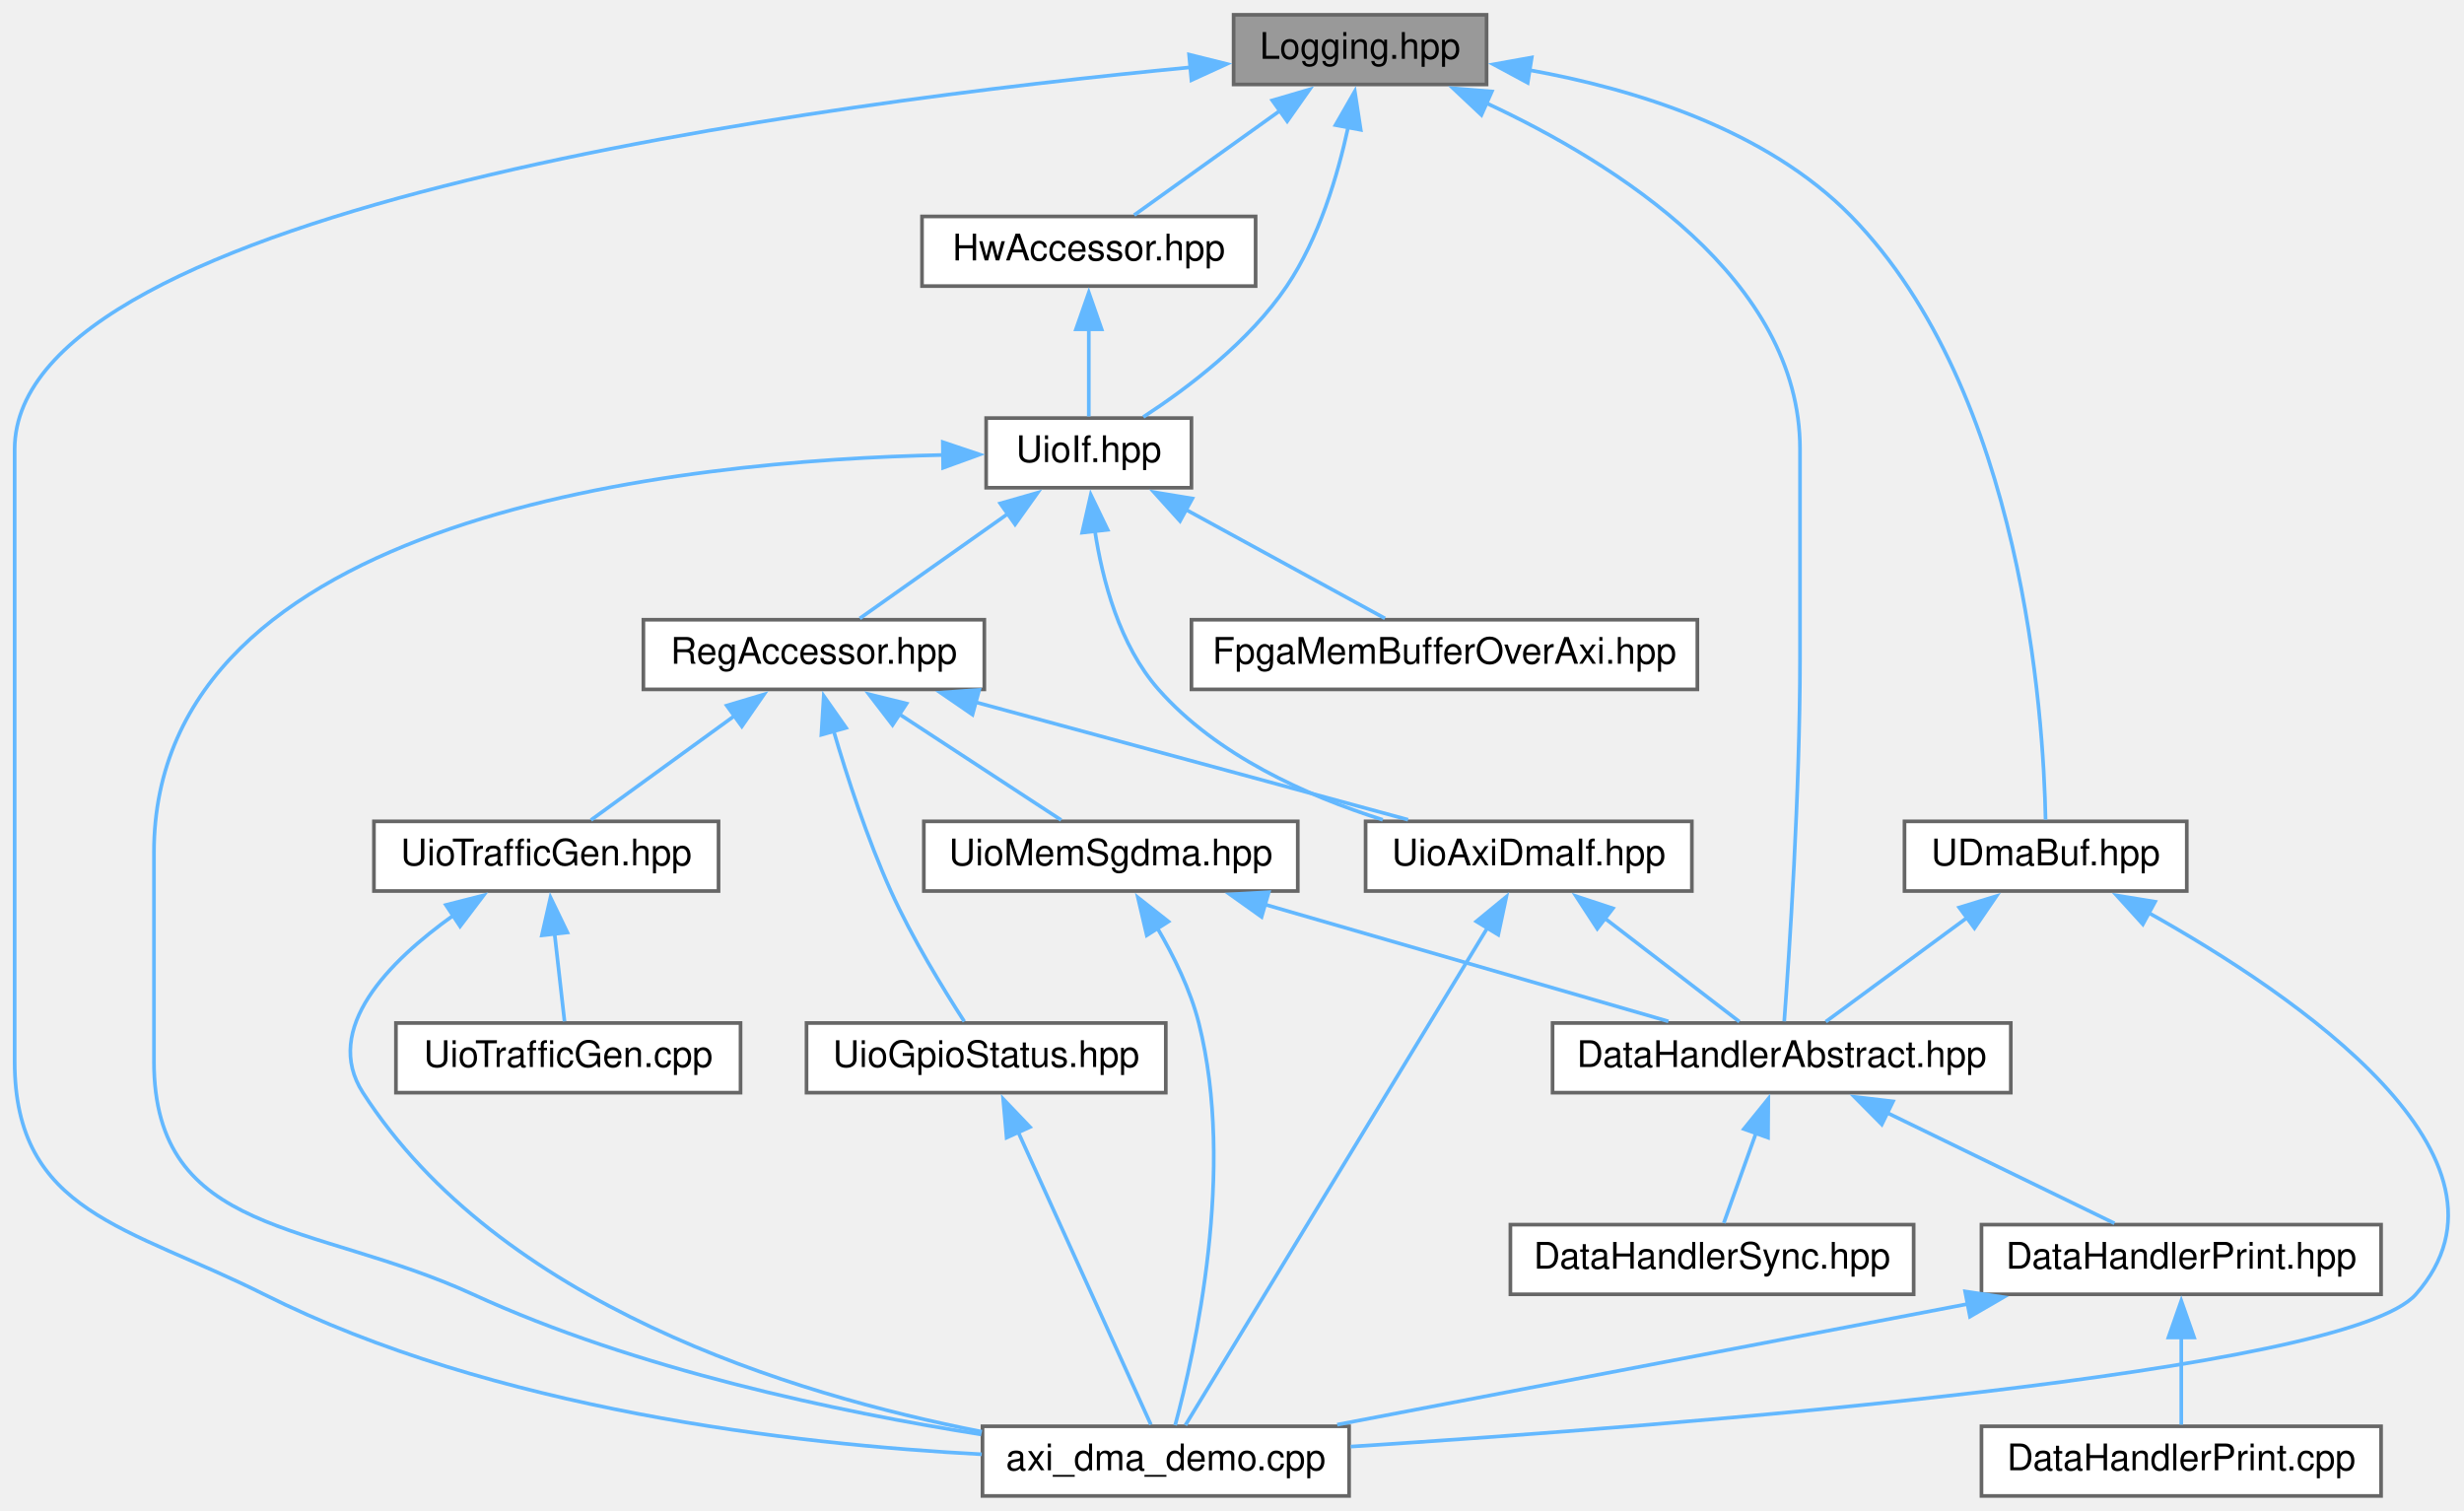
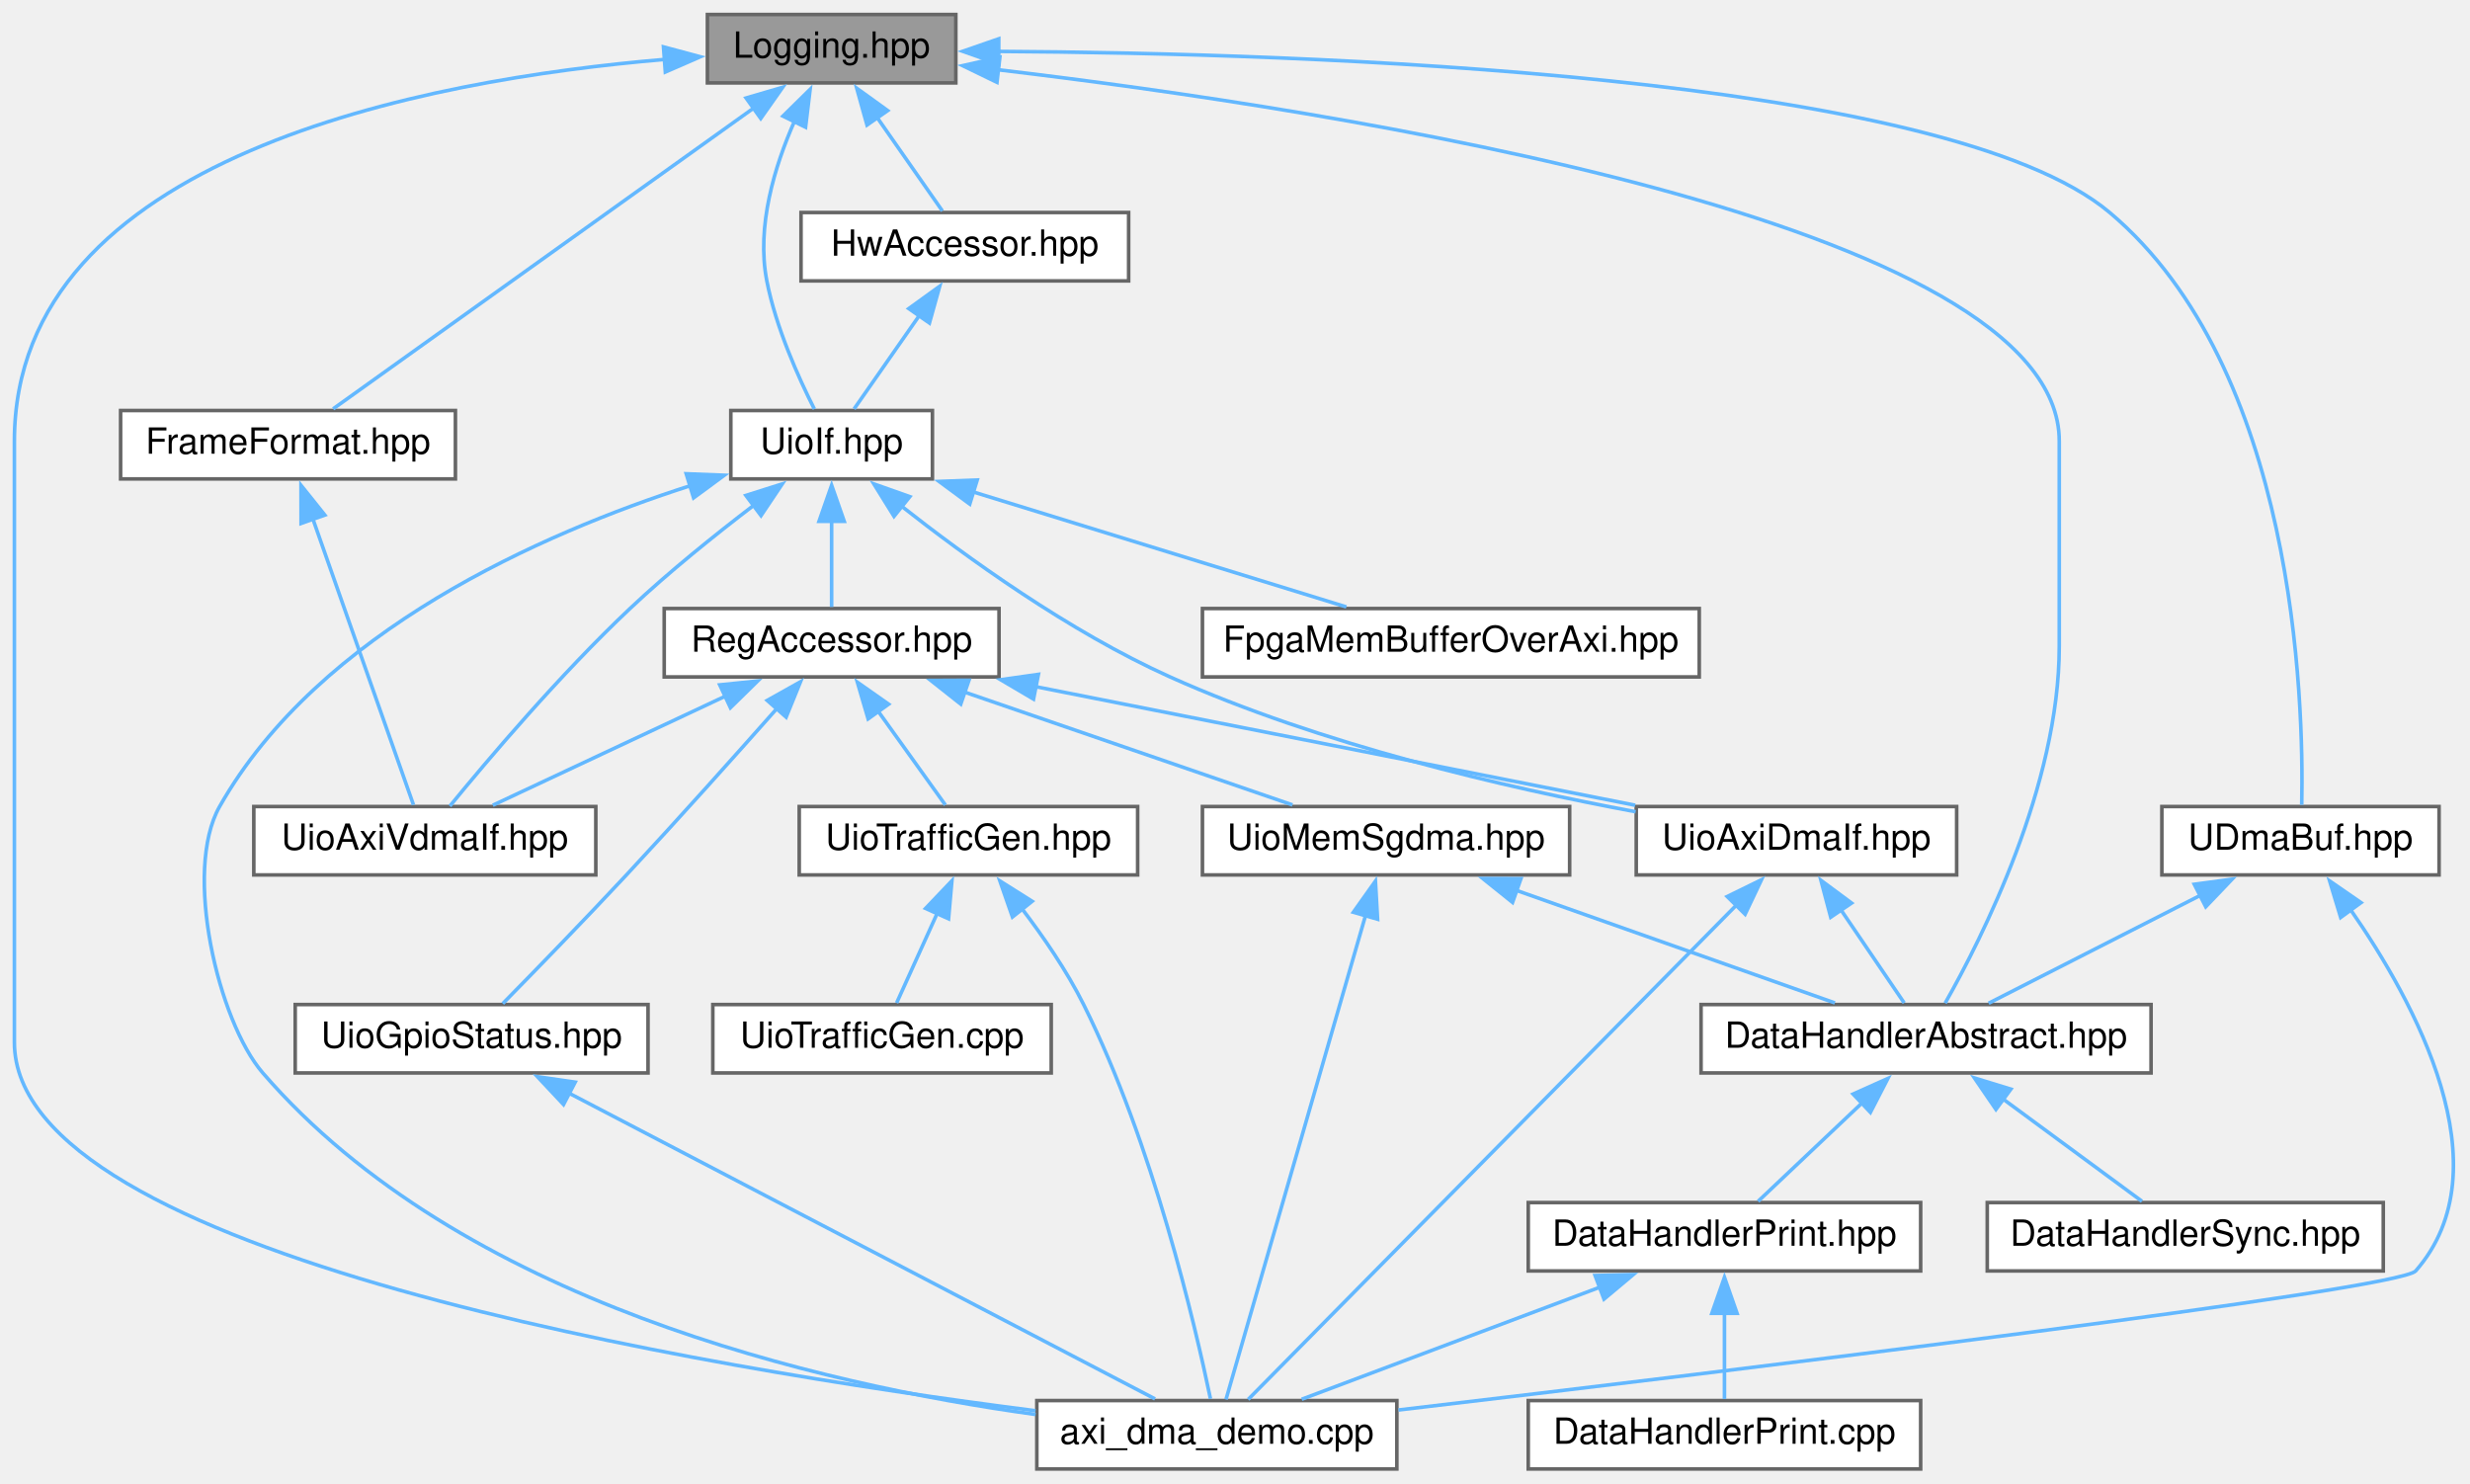
- <svg xmlns="http://www.w3.org/2000/svg" xmlns:xlink="http://www.w3.org/1999/xlink" width="672pt" height="412pt" viewBox="0.00 0.00 672.12 412.00">
+ <svg xmlns="http://www.w3.org/2000/svg" xmlns:xlink="http://www.w3.org/1999/xlink" width="686pt" height="412pt" viewBox="0.00 0.00 686.09 412.00">
  <g id="graph0" class="graph" transform="scale(1 1) rotate(0) translate(4 408)">
    <g id="node1" class="node">
      <g id="a_node1">
        <a xlink:title=" ">
-           <polygon fill="#999999" stroke="#666666" points="401.5,-404 332.5,-404 332.5,-385 401.5,-385 401.5,-404" />
-           <text text-anchor="middle" x="367" y="-392" font-family="Helvetica,sans-Serif" font-size="10.00">Logging.hpp</text>
+           <polygon fill="#999999" stroke="#666666" points="261.5,-404 192.5,-404 192.5,-385 261.5,-385 261.5,-404" />
+           <text text-anchor="middle" x="227" y="-392" font-family="Helvetica,sans-Serif" font-size="10.00">Logging.hpp</text>
        </a>
      </g>
    </g>
    <g id="node2" class="node">
      <g id="a_node2">
        <a xlink:href="_data_handler_abstract_8hpp.html" target="_top" xlink:title=" ">
-           <polygon fill="white" stroke="#666666" points="544.5,-129 419.5,-129 419.5,-110 544.5,-110 544.5,-129" />
-           <text text-anchor="middle" x="482" y="-117" font-family="Helvetica,sans-Serif" font-size="10.00">DataHandlerAbstract.hpp</text>
+           <polygon fill="white" stroke="#666666" points="593.5,-129 468.5,-129 468.5,-110 593.5,-110 593.5,-129" />
+           <text text-anchor="middle" x="531" y="-117" font-family="Helvetica,sans-Serif" font-size="10.00">DataHandlerAbstract.hpp</text>
        </a>
      </g>
    </g>
    <g id="edge1" class="edge">
-       <path fill="none" stroke="#63b8ff" d="M401.46,-379.91C436.91,-363.39 487,-331.86 487,-285.5 487,-285.5 487,-285.5 487,-228.5 487,-191.71 484.07,-147.95 482.7,-129.45" />
-       <polygon fill="#63b8ff" stroke="#63b8ff" points="400.1,-376.68 392.38,-383.94 402.94,-383.08 400.1,-376.68" />
+       <path fill="none" stroke="#63b8ff" d="M273.23,-388.65C366.41,-377.6 568,-346.62 568,-285.5 568,-285.5 568,-285.5 568,-228.5 568,-189.85 546.53,-147.42 536.3,-129.39" />
+       <polygon fill="#63b8ff" stroke="#63b8ff" points="272.93,-385.16 263.39,-389.79 273.73,-392.12 272.93,-385.16" />
    </g>
    <g id="node5" class="node">
      <g id="a_node5">
        <a xlink:href="axi__dma__demo_8cpp.html" target="_top" xlink:title=" ">
-           <polygon fill="white" stroke="#666666" points="364,-19 264,-19 264,0 364,0 364,-19" />
-           <text text-anchor="middle" x="314" y="-7" font-family="Helvetica,sans-Serif" font-size="10.00">axi_dma_demo.cpp</text>
-         </a>
-       </g>
-     </g>
-     <g id="edge27" class="edge">
-       <path fill="none" stroke="#63b8ff" d="M320.75,-389.67C222.11,-380.23 0,-351.64 0,-285.5 0,-285.5 0,-285.5 0,-118.5 0,-77.15 31.04,-73.55 68,-55 130.65,-23.56 212.16,-14.08 263.8,-11.36" />
-       <polygon fill="#63b8ff" stroke="#63b8ff" points="320.35,-393.15 330.64,-390.59 321,-386.18 320.35,-393.15" />
+           <polygon fill="white" stroke="#666666" points="384,-19 284,-19 284,0 384,0 384,-19" />
+           <text text-anchor="middle" x="334" y="-7" font-family="Helvetica,sans-Serif" font-size="10.00">axi_dma_demo.cpp</text>
+         </a>
+       </g>
+     </g>
+     <g id="edge31" class="edge">
+       <path fill="none" stroke="#63b8ff" d="M180.62,-391.52C114.23,-385.91 0,-364.75 0,-285.5 0,-285.5 0,-285.5 0,-118.5 0,-59.61 190.33,-28.09 283.64,-16.17" />
+       <polygon fill="#63b8ff" stroke="#63b8ff" points="180.29,-395 190.52,-392.26 180.81,-388.02 180.29,-395" />
    </g>
    <g id="node7" class="node">
      <g id="a_node7">
+         <a xlink:href="_frame_format_8hpp.html" target="_top" xlink:title=" ">
+           <polygon fill="white" stroke="#666666" points="122.5,-294 29.5,-294 29.5,-275 122.5,-275 122.5,-294" />
+           <text text-anchor="middle" x="76" y="-282" font-family="Helvetica,sans-Serif" font-size="10.00">FrameFormat.hpp</text>
+         </a>
+       </g>
+     </g>
+     <g id="edge6" class="edge">
+       <path fill="none" stroke="#63b8ff" d="M205.67,-378.24C173.69,-355.37 114.34,-312.92 88.53,-294.46" />
+       <polygon fill="#63b8ff" stroke="#63b8ff" points="203.24,-380.81 213.41,-383.78 207.31,-375.12 203.24,-380.81" />
+     </g>
+     <g id="node9" class="node">
+       <g id="a_node9">
        <a xlink:href="_hw_accessor_8hpp.html" target="_top" xlink:title=" ">
-           <polygon fill="white" stroke="#666666" points="338.5,-349 247.5,-349 247.5,-330 338.5,-330 338.5,-349" />
-           <text text-anchor="middle" x="293" y="-337" font-family="Helvetica,sans-Serif" font-size="10.00">HwAccessor.hpp</text>
-         </a>
-       </g>
-     </g>
-     <g id="edge6" class="edge">
-       <path fill="none" stroke="#63b8ff" d="M345.24,-377.92C332.25,-368.61 316.22,-357.13 305.37,-349.36" />
-       <polygon fill="#63b8ff" stroke="#63b8ff" points="343.05,-380.65 353.22,-383.63 347.12,-374.96 343.05,-380.65" />
-     </g>
-     <g id="node8" class="node">
-       <g id="a_node8">
+           <polygon fill="white" stroke="#666666" points="309.5,-349 218.5,-349 218.5,-330 309.5,-330 309.5,-349" />
+           <text text-anchor="middle" x="264" y="-337" font-family="Helvetica,sans-Serif" font-size="10.00">HwAccessor.hpp</text>
+         </a>
+       </g>
+     </g>
+     <g id="edge8" class="edge">
+       <path fill="none" stroke="#63b8ff" d="M239.66,-375.36C245.77,-366.62 252.82,-356.51 257.76,-349.44" />
+       <polygon fill="#63b8ff" stroke="#63b8ff" points="236.83,-373.3 233.98,-383.51 242.57,-377.31 236.83,-373.3" />
+     </g>
+     <g id="node10" class="node">
+       <g id="a_node10">
        <a xlink:href="_uio_if_8hpp.html" target="_top" xlink:title=" ">
-           <polygon fill="white" stroke="#666666" points="321,-294 265,-294 265,-275 321,-275 321,-294" />
-           <text text-anchor="middle" x="293" y="-282" font-family="Helvetica,sans-Serif" font-size="10.00">UioIf.hpp</text>
-         </a>
-       </g>
-     </g>
-     <g id="edge26" class="edge">
-       <path fill="none" stroke="#63b8ff" d="M363.76,-373.43C360.91,-360.24 355.82,-343.07 347,-330 336.81,-314.89 320.02,-302.21 307.87,-294.3" />
-       <polygon fill="#63b8ff" stroke="#63b8ff" points="360.29,-373.92 365.56,-383.11 367.17,-372.63 360.29,-373.92" />
-     </g>
-     <g id="node16" class="node">
-       <g id="a_node16">
+           <polygon fill="white" stroke="#666666" points="255,-294 199,-294 199,-275 255,-275 255,-294" />
+           <text text-anchor="middle" x="227" y="-282" font-family="Helvetica,sans-Serif" font-size="10.00">UioIf.hpp</text>
+         </a>
+       </g>
+     </g>
+     <g id="edge30" class="edge">
+       <path fill="none" stroke="#63b8ff" d="M216.73,-374.46C211.19,-361.95 206.05,-345.16 209,-330 211.52,-317.08 217.78,-303.15 222.21,-294.39" />
+       <polygon fill="#63b8ff" stroke="#63b8ff" points="213.48,-375.78 221.03,-383.21 219.76,-372.69 213.48,-375.78" />
+     </g>
+     <g id="node18" class="node">
+       <g id="a_node18">
        <a xlink:href="_u_dma_buf_8hpp.html" target="_top" xlink:title=" ">
-           <polygon fill="white" stroke="#666666" points="592.5,-184 515.5,-184 515.5,-165 592.5,-165 592.5,-184" />
-           <text text-anchor="middle" x="554" y="-172" font-family="Helvetica,sans-Serif" font-size="10.00">UDmaBuf.hpp</text>
-         </a>
-       </g>
-     </g>
-     <g id="edge23" class="edge">
-       <path fill="none" stroke="#63b8ff" d="M412.97,-388.95C441.85,-383.77 477.87,-372.69 501,-349 547.86,-300.99 553.43,-212.76 553.98,-184.48" />
-       <polygon fill="#63b8ff" stroke="#63b8ff" points="412.72,-385.45 403.39,-390.48 413.82,-392.36 412.72,-385.45" />
+           <polygon fill="white" stroke="#666666" points="673.5,-184 596.5,-184 596.5,-165 673.5,-165 673.5,-184" />
+           <text text-anchor="middle" x="635" y="-172" font-family="Helvetica,sans-Serif" font-size="10.00">UDmaBuf.hpp</text>
+         </a>
+       </g>
+     </g>
+     <g id="edge27" class="edge">
+       <path fill="none" stroke="#63b8ff" d="M273.32,-393.75C358.67,-393.25 536.27,-387.48 582,-349 633.57,-305.6 635.96,-213.52 635.35,-184.47" />
+       <polygon fill="#63b8ff" stroke="#63b8ff" points="273.41,-390.25 263.42,-393.78 273.43,-397.25 273.41,-390.25" />
    </g>
    <g id="node3" class="node">
      <g id="a_node3">
        <a xlink:href="_data_handler_print_8hpp.html" target="_top" xlink:title=" ">
-           <polygon fill="white" stroke="#666666" points="645.5,-74 536.5,-74 536.5,-55 645.5,-55 645.5,-74" />
-           <text text-anchor="middle" x="591" y="-62" font-family="Helvetica,sans-Serif" font-size="10.00">DataHandlerPrint.hpp</text>
+           <polygon fill="white" stroke="#666666" points="529.5,-74 420.5,-74 420.5,-55 529.5,-55 529.5,-74" />
+           <text text-anchor="middle" x="475" y="-62" font-family="Helvetica,sans-Serif" font-size="10.00">DataHandlerPrint.hpp</text>
        </a>
      </g>
    </g>
    <g id="edge2" class="edge">
-       <path fill="none" stroke="#63b8ff" d="M510.72,-104.53C530.38,-94.97 555.86,-82.59 572.78,-74.36" />
-       <polygon fill="#63b8ff" stroke="#63b8ff" points="509.31,-101.33 501.85,-108.85 512.38,-107.62 509.31,-101.33" />
+       <path fill="none" stroke="#63b8ff" d="M513.37,-101.81C503.76,-92.72 492.25,-81.82 484.36,-74.36" />
+       <polygon fill="#63b8ff" stroke="#63b8ff" points="510.73,-104.14 520.4,-108.47 515.54,-99.05 510.73,-104.14" />
    </g>
    <g id="node6" class="node">
      <g id="a_node6">
        <a xlink:href="_data_handler_sync_8hpp.html" target="_top" xlink:title=" ">
-           <polygon fill="white" stroke="#666666" points="518,-74 408,-74 408,-55 518,-55 518,-74" />
-           <text text-anchor="middle" x="463" y="-62" font-family="Helvetica,sans-Serif" font-size="10.00">DataHandlerSync.hpp</text>
+           <polygon fill="white" stroke="#666666" points="658,-74 548,-74 548,-55 658,-55 658,-74" />
+           <text text-anchor="middle" x="603" y="-62" font-family="Helvetica,sans-Serif" font-size="10.00">DataHandlerSync.hpp</text>
        </a>
      </g>
    </g>
    <g id="edge5" class="edge">
-       <path fill="none" stroke="#63b8ff" d="M474.98,-98.93C471.97,-90.53 468.6,-81.13 466.21,-74.44" />
-       <polygon fill="#63b8ff" stroke="#63b8ff" points="471.68,-100.09 478.35,-108.32 478.27,-97.73 471.68,-100.09" />
+       <path fill="none" stroke="#63b8ff" d="M552.17,-102.92C564.81,-93.61 580.41,-82.13 590.97,-74.36" />
+       <polygon fill="#63b8ff" stroke="#63b8ff" points="550.41,-99.87 544.43,-108.61 554.56,-105.5 550.41,-99.87" />
    </g>
    <g id="node4" class="node">
      <g id="a_node4">
        <a xlink:href="_data_handler_print_8cpp.html" target="_top" xlink:title=" ">
-           <polygon fill="white" stroke="#666666" points="645.5,-19 536.5,-19 536.5,0 645.5,0 645.5,-19" />
-           <text text-anchor="middle" x="591" y="-7" font-family="Helvetica,sans-Serif" font-size="10.00">DataHandlerPrint.cpp</text>
+           <polygon fill="white" stroke="#666666" points="529.5,-19 420.5,-19 420.5,0 529.5,0 529.5,-19" />
+           <text text-anchor="middle" x="475" y="-7" font-family="Helvetica,sans-Serif" font-size="10.00">DataHandlerPrint.cpp</text>
        </a>
      </g>
    </g>
    <g id="edge3" class="edge">
-       <path fill="none" stroke="#63b8ff" d="M591,-43.35C591,-35.1 591,-25.97 591,-19.44" />
-       <polygon fill="#63b8ff" stroke="#63b8ff" points="587.5,-43.23 591,-53.23 594.5,-43.23 587.5,-43.23" />
+       <path fill="none" stroke="#63b8ff" d="M475,-43.35C475,-35.1 475,-25.97 475,-19.44" />
+       <polygon fill="#63b8ff" stroke="#63b8ff" points="471.5,-43.23 475,-53.23 478.5,-43.23 471.5,-43.23" />
    </g>
    <g id="edge4" class="edge">
-       <path fill="none" stroke="#63b8ff" d="M532.81,-52.37C481.66,-42.58 408.17,-28.52 360.76,-19.45" />
-       <polygon fill="#63b8ff" stroke="#63b8ff" points="532.04,-55.78 542.52,-54.22 533.36,-48.91 532.04,-55.78" />
+       <path fill="none" stroke="#63b8ff" d="M440.64,-50.58C414.87,-40.9 380.27,-27.89 357.57,-19.36" />
+       <polygon fill="#63b8ff" stroke="#63b8ff" points="439.07,-53.73 449.66,-53.98 441.54,-47.18 439.07,-53.73" />
+     </g>
+     <g id="node8" class="node">
+       <g id="a_node8">
+         <a xlink:href="_uio_axi_vdma_if_8hpp.html" target="_top" xlink:title=" ">
+           <polygon fill="white" stroke="#666666" points="161.5,-184 66.5,-184 66.5,-165 161.5,-165 161.5,-184" />
+           <text text-anchor="middle" x="114" y="-172" font-family="Helvetica,sans-Serif" font-size="10.00">UioAxiVdmaIf.hpp</text>
+         </a>
+       </g>
    </g>
    <g id="edge7" class="edge">
-       <path fill="none" stroke="#63b8ff" d="M293,-318.35C293,-310.1 293,-300.97 293,-294.44" />
-       <polygon fill="#63b8ff" stroke="#63b8ff" points="289.5,-318.23 293,-328.23 296.5,-318.23 289.5,-318.23" />
-     </g>
-     <g id="edge22" class="edge">
-       <path fill="none" stroke="#63b8ff" d="M253.49,-283.94C181.88,-282.45 38,-267.95 38,-175.5 38,-175.5 38,-175.5 38,-118.5 38,-70.63 81.5,-74.99 125,-55 169.56,-34.51 224.53,-22.94 263.67,-16.77" />
-       <polygon fill="#63b8ff" stroke="#63b8ff" points="253.18,-287.44 263.22,-284.06 253.27,-280.44 253.18,-287.44" />
-     </g>
-     <g id="node9" class="node">
-       <g id="a_node9">
-         <a xlink:href="_fpga_mem_buffer_over_axi_8hpp.html" target="_top" xlink:title=" ">
-           <polygon fill="white" stroke="#666666" points="459,-239 321,-239 321,-220 459,-220 459,-239" />
-           <text text-anchor="middle" x="390" y="-227" font-family="Helvetica,sans-Serif" font-size="10.00">FpgaMemBufferOverAxi.hpp</text>
-         </a>
-       </g>
-     </g>
-     <g id="edge8" class="edge">
-       <path fill="none" stroke="#63b8ff" d="M319.54,-269C336.89,-259.52 359.01,-247.43 373.79,-239.36" />
-       <polygon fill="#63b8ff" stroke="#63b8ff" points="317.88,-265.92 310.78,-273.78 321.24,-272.06 317.88,-265.92" />
-     </g>
-     <g id="node10" class="node">
-       <g id="a_node10">
-         <a xlink:href="_reg_accessor_8hpp.html" target="_top" xlink:title=" ">
-           <polygon fill="white" stroke="#666666" points="264.5,-239 171.5,-239 171.5,-220 264.5,-220 264.5,-239" />
-           <text text-anchor="middle" x="218" y="-227" font-family="Helvetica,sans-Serif" font-size="10.00">RegAccessor.hpp</text>
-         </a>
-       </g>
+       <path fill="none" stroke="#63b8ff" d="M82.9,-263.9C91.19,-240.33 104.74,-201.81 110.85,-184.46" />
+       <polygon fill="#63b8ff" stroke="#63b8ff" points="79.63,-262.64 79.61,-273.23 86.23,-264.96 79.63,-262.64" />
    </g>
    <g id="edge9" class="edge">
-       <path fill="none" stroke="#63b8ff" d="M270.95,-267.92C257.78,-258.61 241.53,-247.13 230.53,-239.36" />
-       <polygon fill="#63b8ff" stroke="#63b8ff" points="268.85,-270.72 279.04,-273.64 272.89,-265.01 268.85,-270.72" />
+       <path fill="none" stroke="#63b8ff" d="M251.34,-320.36C245.23,-311.62 238.18,-301.51 233.24,-294.44" />
+       <polygon fill="#63b8ff" stroke="#63b8ff" points="248.43,-322.31 257.02,-328.51 254.17,-318.3 248.43,-322.31" />
+     </g>
+     <g id="edge26" class="edge">
+       <path fill="none" stroke="#63b8ff" d="M187.69,-273.1C146.71,-259.92 84.68,-232.8 57,-184 46.81,-166.03 56.59,-124.35 69,-110 123.87,-46.51 223.43,-23.45 283.66,-15.13" />
+       <polygon fill="#63b8ff" stroke="#63b8ff" points="186.61,-276.43 197.2,-276.02 188.66,-269.74 186.61,-276.43" />
+     </g>
+     <g id="edge25" class="edge">
+       <path fill="none" stroke="#63b8ff" d="M205.41,-267.7C194.71,-259.53 181.8,-249.17 171,-239 151.59,-220.72 131.29,-196.75 120.96,-184.13" />
+       <polygon fill="#63b8ff" stroke="#63b8ff" points="203.19,-270.41 213.29,-273.61 207.39,-264.81 203.19,-270.41" />
    </g>
    <g id="node11" class="node">
      <g id="a_node11">
-         <a xlink:href="_uio_axi_dma_if_8hpp.html" target="_top" xlink:title=" ">
-           <polygon fill="white" stroke="#666666" points="457.5,-184 368.5,-184 368.5,-165 457.5,-165 457.5,-184" />
-           <text text-anchor="middle" x="413" y="-172" font-family="Helvetica,sans-Serif" font-size="10.00">UioAxiDmaIf.hpp</text>
-         </a>
-       </g>
-     </g>
-     <g id="edge21" class="edge">
-       <path fill="none" stroke="#63b8ff" d="M294.63,-263.45C296.7,-249.77 301.39,-232.02 312,-220 327.85,-202.04 352.3,-191.01 373.18,-184.43" />
-       <polygon fill="#63b8ff" stroke="#63b8ff" points="291.19,-262.75 293.54,-273.08 298.14,-263.54 291.19,-262.75" />
+         <a xlink:href="_fpga_mem_buffer_over_axi_8hpp.html" target="_top" xlink:title=" ">
+           <polygon fill="white" stroke="#666666" points="468,-239 330,-239 330,-220 468,-220 468,-239" />
+           <text text-anchor="middle" x="399" y="-227" font-family="Helvetica,sans-Serif" font-size="10.00">FpgaMemBufferOverAxi.hpp</text>
+         </a>
+       </g>
    </g>
    <g id="edge10" class="edge">
-       <path fill="none" stroke="#63b8ff" d="M262.18,-216.49C298,-206.76 347.69,-193.25 380.08,-184.45" />
-       <polygon fill="#63b8ff" stroke="#63b8ff" points="261.27,-213.11 252.54,-219.11 263.11,-219.87 261.27,-213.11" />
+       <path fill="none" stroke="#63b8ff" d="M266.02,-271.48C297.62,-261.74 341.42,-248.24 369.98,-239.44" />
+       <polygon fill="#63b8ff" stroke="#63b8ff" points="265.37,-268.01 256.85,-274.3 267.44,-274.7 265.37,-268.01" />
    </g>
    <g id="node12" class="node">
      <g id="a_node12">
-         <a xlink:href="_uio_gpio_status_8hpp.html" target="_top" xlink:title=" ">
-           <polygon fill="white" stroke="#666666" points="314,-129 216,-129 216,-110 314,-110 314,-129" />
-           <text text-anchor="middle" x="265" y="-117" font-family="Helvetica,sans-Serif" font-size="10.00">UioGpioStatus.hpp</text>
-         </a>
-       </g>
-     </g>
-     <g id="edge13" class="edge">
-       <path fill="none" stroke="#63b8ff" d="M223.33,-208.9C227.07,-196.14 232.56,-179.28 239,-165 244.82,-152.11 253.36,-138.18 259.04,-129.41" />
-       <polygon fill="#63b8ff" stroke="#63b8ff" points="220.05,-207.62 220.7,-218.2 226.79,-209.52 220.05,-207.62" />
+         <a xlink:href="_reg_accessor_8hpp.html" target="_top" xlink:title=" ">
+           <polygon fill="white" stroke="#666666" points="273.5,-239 180.5,-239 180.5,-220 273.5,-220 273.5,-239" />
+           <text text-anchor="middle" x="227" y="-227" font-family="Helvetica,sans-Serif" font-size="10.00">RegAccessor.hpp</text>
+         </a>
+       </g>
+     </g>
+     <g id="edge11" class="edge">
+       <path fill="none" stroke="#63b8ff" d="M227,-263.35C227,-255.1 227,-245.97 227,-239.44" />
+       <polygon fill="#63b8ff" stroke="#63b8ff" points="223.5,-263.23 227,-273.23 230.5,-263.23 223.5,-263.23" />
    </g>
    <g id="node13" class="node">
      <g id="a_node13">
-         <a xlink:href="_uio_mem_sgdma_8hpp.html" target="_top" xlink:title=" ">
-           <polygon fill="white" stroke="#666666" points="350,-184 248,-184 248,-165 350,-165 350,-184" />
-           <text text-anchor="middle" x="299" y="-172" font-family="Helvetica,sans-Serif" font-size="10.00">UioMemSgdma.hpp</text>
-         </a>
-       </g>
+         <a xlink:href="_uio_axi_dma_if_8hpp.html" target="_top" xlink:title=" ">
+           <polygon fill="white" stroke="#666666" points="539.5,-184 450.5,-184 450.5,-165 539.5,-165 539.5,-184" />
+           <text text-anchor="middle" x="495" y="-172" font-family="Helvetica,sans-Serif" font-size="10.00">UioAxiDmaIf.hpp</text>
+         </a>
+       </g>
+     </g>
+     <g id="edge24" class="edge">
+       <path fill="none" stroke="#63b8ff" d="M246.05,-267.72C264.26,-253.37 293,-232.58 321,-220 362.95,-201.15 414.32,-189.25 450.33,-182.55" />
+       <polygon fill="#63b8ff" stroke="#63b8ff" points="244.33,-264.61 238.73,-273.61 248.72,-270.07 244.33,-264.61" />
    </g>
    <g id="edge15" class="edge">
-       <path fill="none" stroke="#63b8ff" d="M240.99,-213.46C255.35,-204.06 273.35,-192.28 285.46,-184.36" />
-       <polygon fill="#63b8ff" stroke="#63b8ff" points="239.46,-210.28 233.01,-218.68 243.29,-216.13 239.46,-210.28" />
+       <path fill="none" stroke="#63b8ff" d="M197.51,-214.67C177.08,-205.09 150.51,-192.62 132.89,-184.36" />
+       <polygon fill="#63b8ff" stroke="#63b8ff" points="195.92,-217.79 206.46,-218.87 198.89,-211.45 195.92,-217.79" />
+     </g>
+     <g id="edge12" class="edge">
+       <path fill="none" stroke="#63b8ff" d="M283.65,-217.3C333.29,-207.48 404.46,-193.41 450.21,-184.36" />
+       <polygon fill="#63b8ff" stroke="#63b8ff" points="283.08,-213.84 273.95,-219.22 284.44,-220.71 283.08,-213.84" />
    </g>
    <g id="node14" class="node">
      <g id="a_node14">
-         <a xlink:href="_uio_traffic_gen_8hpp.html" target="_top" xlink:title=" ">
-           <polygon fill="white" stroke="#666666" points="192,-184 98,-184 98,-165 192,-165 192,-184" />
-           <text text-anchor="middle" x="145" y="-172" font-family="Helvetica,sans-Serif" font-size="10.00">UioTrafficGen.hpp</text>
-         </a>
-       </g>
-     </g>
-     <g id="edge18" class="edge">
-       <path fill="none" stroke="#63b8ff" d="M196.53,-212.92C183.72,-203.61 167.9,-192.13 157.2,-184.36" />
-       <polygon fill="#63b8ff" stroke="#63b8ff" points="194.24,-215.58 204.39,-218.62 198.36,-209.91 194.24,-215.58" />
-     </g>
-     <g id="edge11" class="edge">
-       <path fill="none" stroke="#63b8ff" d="M433.65,-157.64C445.7,-148.39 460.45,-137.05 470.47,-129.36" />
-       <polygon fill="#63b8ff" stroke="#63b8ff" points="431.7,-154.72 425.91,-163.59 435.97,-160.27 431.7,-154.72" />
-     </g>
-     <g id="edge12" class="edge">
-       <path fill="none" stroke="#63b8ff" d="M401.93,-155.28C380.7,-120.32 334.96,-45.01 319.35,-19.31" />
-       <polygon fill="#63b8ff" stroke="#63b8ff" points="398.71,-156.71 406.89,-163.44 404.69,-153.08 398.71,-156.71" />
-     </g>
-     <g id="edge14" class="edge">
-       <path fill="none" stroke="#63b8ff" d="M273.75,-99.22C284.42,-75.69 302.03,-36.89 309.93,-19.46" />
-       <polygon fill="#63b8ff" stroke="#63b8ff" points="270.58,-97.73 269.64,-108.28 276.95,-100.62 270.58,-97.73" />
+         <a xlink:href="_uio_gpio_status_8hpp.html" target="_top" xlink:title=" ">
+           <polygon fill="white" stroke="#666666" points="176,-129 78,-129 78,-110 176,-110 176,-129" />
+           <text text-anchor="middle" x="127" y="-117" font-family="Helvetica,sans-Serif" font-size="10.00">UioGpioStatus.hpp</text>
+         </a>
+       </g>
    </g>
    <g id="edge16" class="edge">
-       <path fill="none" stroke="#63b8ff" d="M340.9,-161.36C374.48,-151.64 420.84,-138.21 451.11,-129.45" />
-       <polygon fill="#63b8ff" stroke="#63b8ff" points="340.13,-157.94 331.5,-164.09 342.08,-164.67 340.13,-157.94" />
-     </g>
-     <g id="edge17" class="edge">
-       <path fill="none" stroke="#63b8ff" d="M311.71,-154.87C316.21,-147.21 320.72,-138.02 323,-129 333.1,-88.99 321.93,-39.17 316.55,-19.29" />
-       <polygon fill="#63b8ff" stroke="#63b8ff" points="308.81,-152.92 306.4,-163.23 314.72,-156.67 308.81,-152.92" />
-     </g>
-     <g id="edge20" class="edge">
-       <path fill="none" stroke="#63b8ff" d="M119.69,-158.37C102.14,-145.87 83.78,-127.42 95,-110 132.08,-52.42 211.53,-27.78 263.85,-17.51" />
-       <polygon fill="#63b8ff" stroke="#63b8ff" points="117.63,-161.2 127.9,-163.81 121.5,-155.37 117.63,-161.2" />
+       <path fill="none" stroke="#63b8ff" d="M211.98,-211.43C200.58,-198.56 184.46,-180.53 170,-165 158.28,-152.42 144.42,-138.18 135.66,-129.27" />
+       <polygon fill="#63b8ff" stroke="#63b8ff" points="209.11,-213.47 218.35,-218.65 214.36,-208.83 209.11,-213.47" />
    </g>
    <g id="node15" class="node">
      <g id="a_node15">
+         <a xlink:href="_uio_mem_sgdma_8hpp.html" target="_top" xlink:title=" ">
+           <polygon fill="white" stroke="#666666" points="432,-184 330,-184 330,-165 432,-165 432,-184" />
+           <text text-anchor="middle" x="381" y="-172" font-family="Helvetica,sans-Serif" font-size="10.00">UioMemSgdma.hpp</text>
+         </a>
+       </g>
+     </g>
+     <g id="edge18" class="edge">
+       <path fill="none" stroke="#63b8ff" d="M263.74,-215.85C291.87,-206.17 329.97,-193.06 355.01,-184.45" />
+       <polygon fill="#63b8ff" stroke="#63b8ff" points="262.87,-212.45 254.56,-219.02 265.15,-219.07 262.87,-212.45" />
+     </g>
+     <g id="node16" class="node">
+       <g id="a_node16">
+         <a xlink:href="_uio_traffic_gen_8hpp.html" target="_top" xlink:title=" ">
+           <polygon fill="white" stroke="#666666" points="312,-184 218,-184 218,-165 312,-165 312,-184" />
+           <text text-anchor="middle" x="265" y="-172" font-family="Helvetica,sans-Serif" font-size="10.00">UioTrafficGen.hpp</text>
+         </a>
+       </g>
+     </g>
+     <g id="edge21" class="edge">
+       <path fill="none" stroke="#63b8ff" d="M239.8,-210.65C246.12,-201.84 253.46,-191.59 258.59,-184.44" />
+       <polygon fill="#63b8ff" stroke="#63b8ff" points="237.14,-208.35 234.16,-218.52 242.83,-212.43 237.14,-208.35" />
+     </g>
+     <g id="edge13" class="edge">
+       <path fill="none" stroke="#63b8ff" d="M507.32,-155.36C513.26,-146.62 520.12,-136.51 524.93,-129.44" />
+       <polygon fill="#63b8ff" stroke="#63b8ff" points="504.52,-153.26 501.8,-163.5 510.31,-157.19 504.52,-153.26" />
+     </g>
+     <g id="edge14" class="edge">
+       <path fill="none" stroke="#63b8ff" d="M478.32,-156.62C444.41,-122.28 368.42,-45.34 342.7,-19.31" />
+       <polygon fill="#63b8ff" stroke="#63b8ff" points="475.76,-159 485.28,-163.66 480.74,-154.09 475.76,-159" />
+     </g>
+     <g id="edge17" class="edge">
+       <path fill="none" stroke="#63b8ff" d="M154.01,-104.41C197.26,-81.84 280.84,-38.24 316.83,-19.46" />
+       <polygon fill="#63b8ff" stroke="#63b8ff" points="152.53,-101.23 145.28,-108.96 155.77,-107.44 152.53,-101.23" />
+     </g>
+     <g id="edge19" class="edge">
+       <path fill="none" stroke="#63b8ff" d="M417.15,-160.73C444.52,-151.06 481.41,-138.02 505.68,-129.45" />
+       <polygon fill="#63b8ff" stroke="#63b8ff" points="416.14,-157.37 407.87,-164.01 418.47,-163.97 416.14,-157.37" />
+     </g>
+     <g id="edge20" class="edge">
+       <path fill="none" stroke="#63b8ff" d="M375.35,-153.91C365.11,-118.38 343.86,-44.68 336.54,-19.31" />
+       <polygon fill="#63b8ff" stroke="#63b8ff" points="371.92,-154.64 378.05,-163.28 378.65,-152.7 371.92,-154.64" />
+     </g>
+     <g id="edge23" class="edge">
+       <path fill="none" stroke="#63b8ff" d="M279.84,-155.66C285.8,-147.84 292.34,-138.34 297,-129 316.25,-90.43 328.01,-39.8 332.23,-19.49" />
+       <polygon fill="#63b8ff" stroke="#63b8ff" points="277.23,-153.32 273.74,-163.33 282.7,-157.68 277.23,-153.32" />
+     </g>
+     <g id="node17" class="node">
+       <g id="a_node17">
        <a xlink:href="_uio_traffic_gen_8cpp.html" target="_top" xlink:title=" ">
-           <polygon fill="white" stroke="#666666" points="198,-129 104,-129 104,-110 198,-110 198,-129" />
-           <text text-anchor="middle" x="151" y="-117" font-family="Helvetica,sans-Serif" font-size="10.00">UioTrafficGen.cpp</text>
-         </a>
-       </g>
-     </g>
-     <g id="edge19" class="edge">
-       <path fill="none" stroke="#63b8ff" d="M147.28,-153.35C148.22,-145.1 149.25,-135.97 149.99,-129.44" />
-       <polygon fill="#63b8ff" stroke="#63b8ff" points="143.81,-152.91 146.16,-163.24 150.76,-153.7 143.81,-152.91" />
-     </g>
-     <g id="edge24" class="edge">
-       <path fill="none" stroke="#63b8ff" d="M532.83,-157.92C520.19,-148.61 504.59,-137.13 494.03,-129.36" />
-       <polygon fill="#63b8ff" stroke="#63b8ff" points="530.44,-160.5 540.57,-163.61 534.59,-154.87 530.44,-160.5" />
-     </g>
-     <g id="edge25" class="edge">
-       <path fill="none" stroke="#63b8ff" d="M582.13,-159.04C622.23,-136.6 687.58,-92.11 655,-55 636.14,-33.52 454.68,-19.28 364.44,-13.46" />
-       <polygon fill="#63b8ff" stroke="#63b8ff" points="580.52,-155.93 573.4,-163.78 583.86,-162.08 580.52,-155.93" />
+           <polygon fill="white" stroke="#666666" points="288,-129 194,-129 194,-110 288,-110 288,-129" />
+           <text text-anchor="middle" x="241" y="-117" font-family="Helvetica,sans-Serif" font-size="10.00">UioTrafficGen.cpp</text>
+         </a>
+       </g>
+     </g>
+     <g id="edge22" class="edge">
+       <path fill="none" stroke="#63b8ff" d="M256.4,-154.5C252.53,-145.96 248.15,-136.28 245.05,-129.44" />
+       <polygon fill="#63b8ff" stroke="#63b8ff" points="253.1,-155.7 260.41,-163.37 259.48,-152.82 253.1,-155.7" />
+     </g>
+     <g id="edge28" class="edge">
+       <path fill="none" stroke="#63b8ff" d="M607.33,-159.4C588.61,-149.86 564.45,-137.55 548.38,-129.36" />
+       <polygon fill="#63b8ff" stroke="#63b8ff" points="605.51,-162.4 616.01,-163.82 608.69,-156.16 605.51,-162.4" />
+     </g>
+     <g id="edge29" class="edge">
+       <path fill="none" stroke="#63b8ff" d="M648.93,-155.33C666.63,-129.9 692.04,-83.61 667,-55 662.38,-49.72 476.42,-27.22 384.45,-16.38" />
+       <polygon fill="#63b8ff" stroke="#63b8ff" points="646.17,-153.19 643.1,-163.33 651.82,-157.31 646.17,-153.19" />
    </g>
  </g>
</svg>
